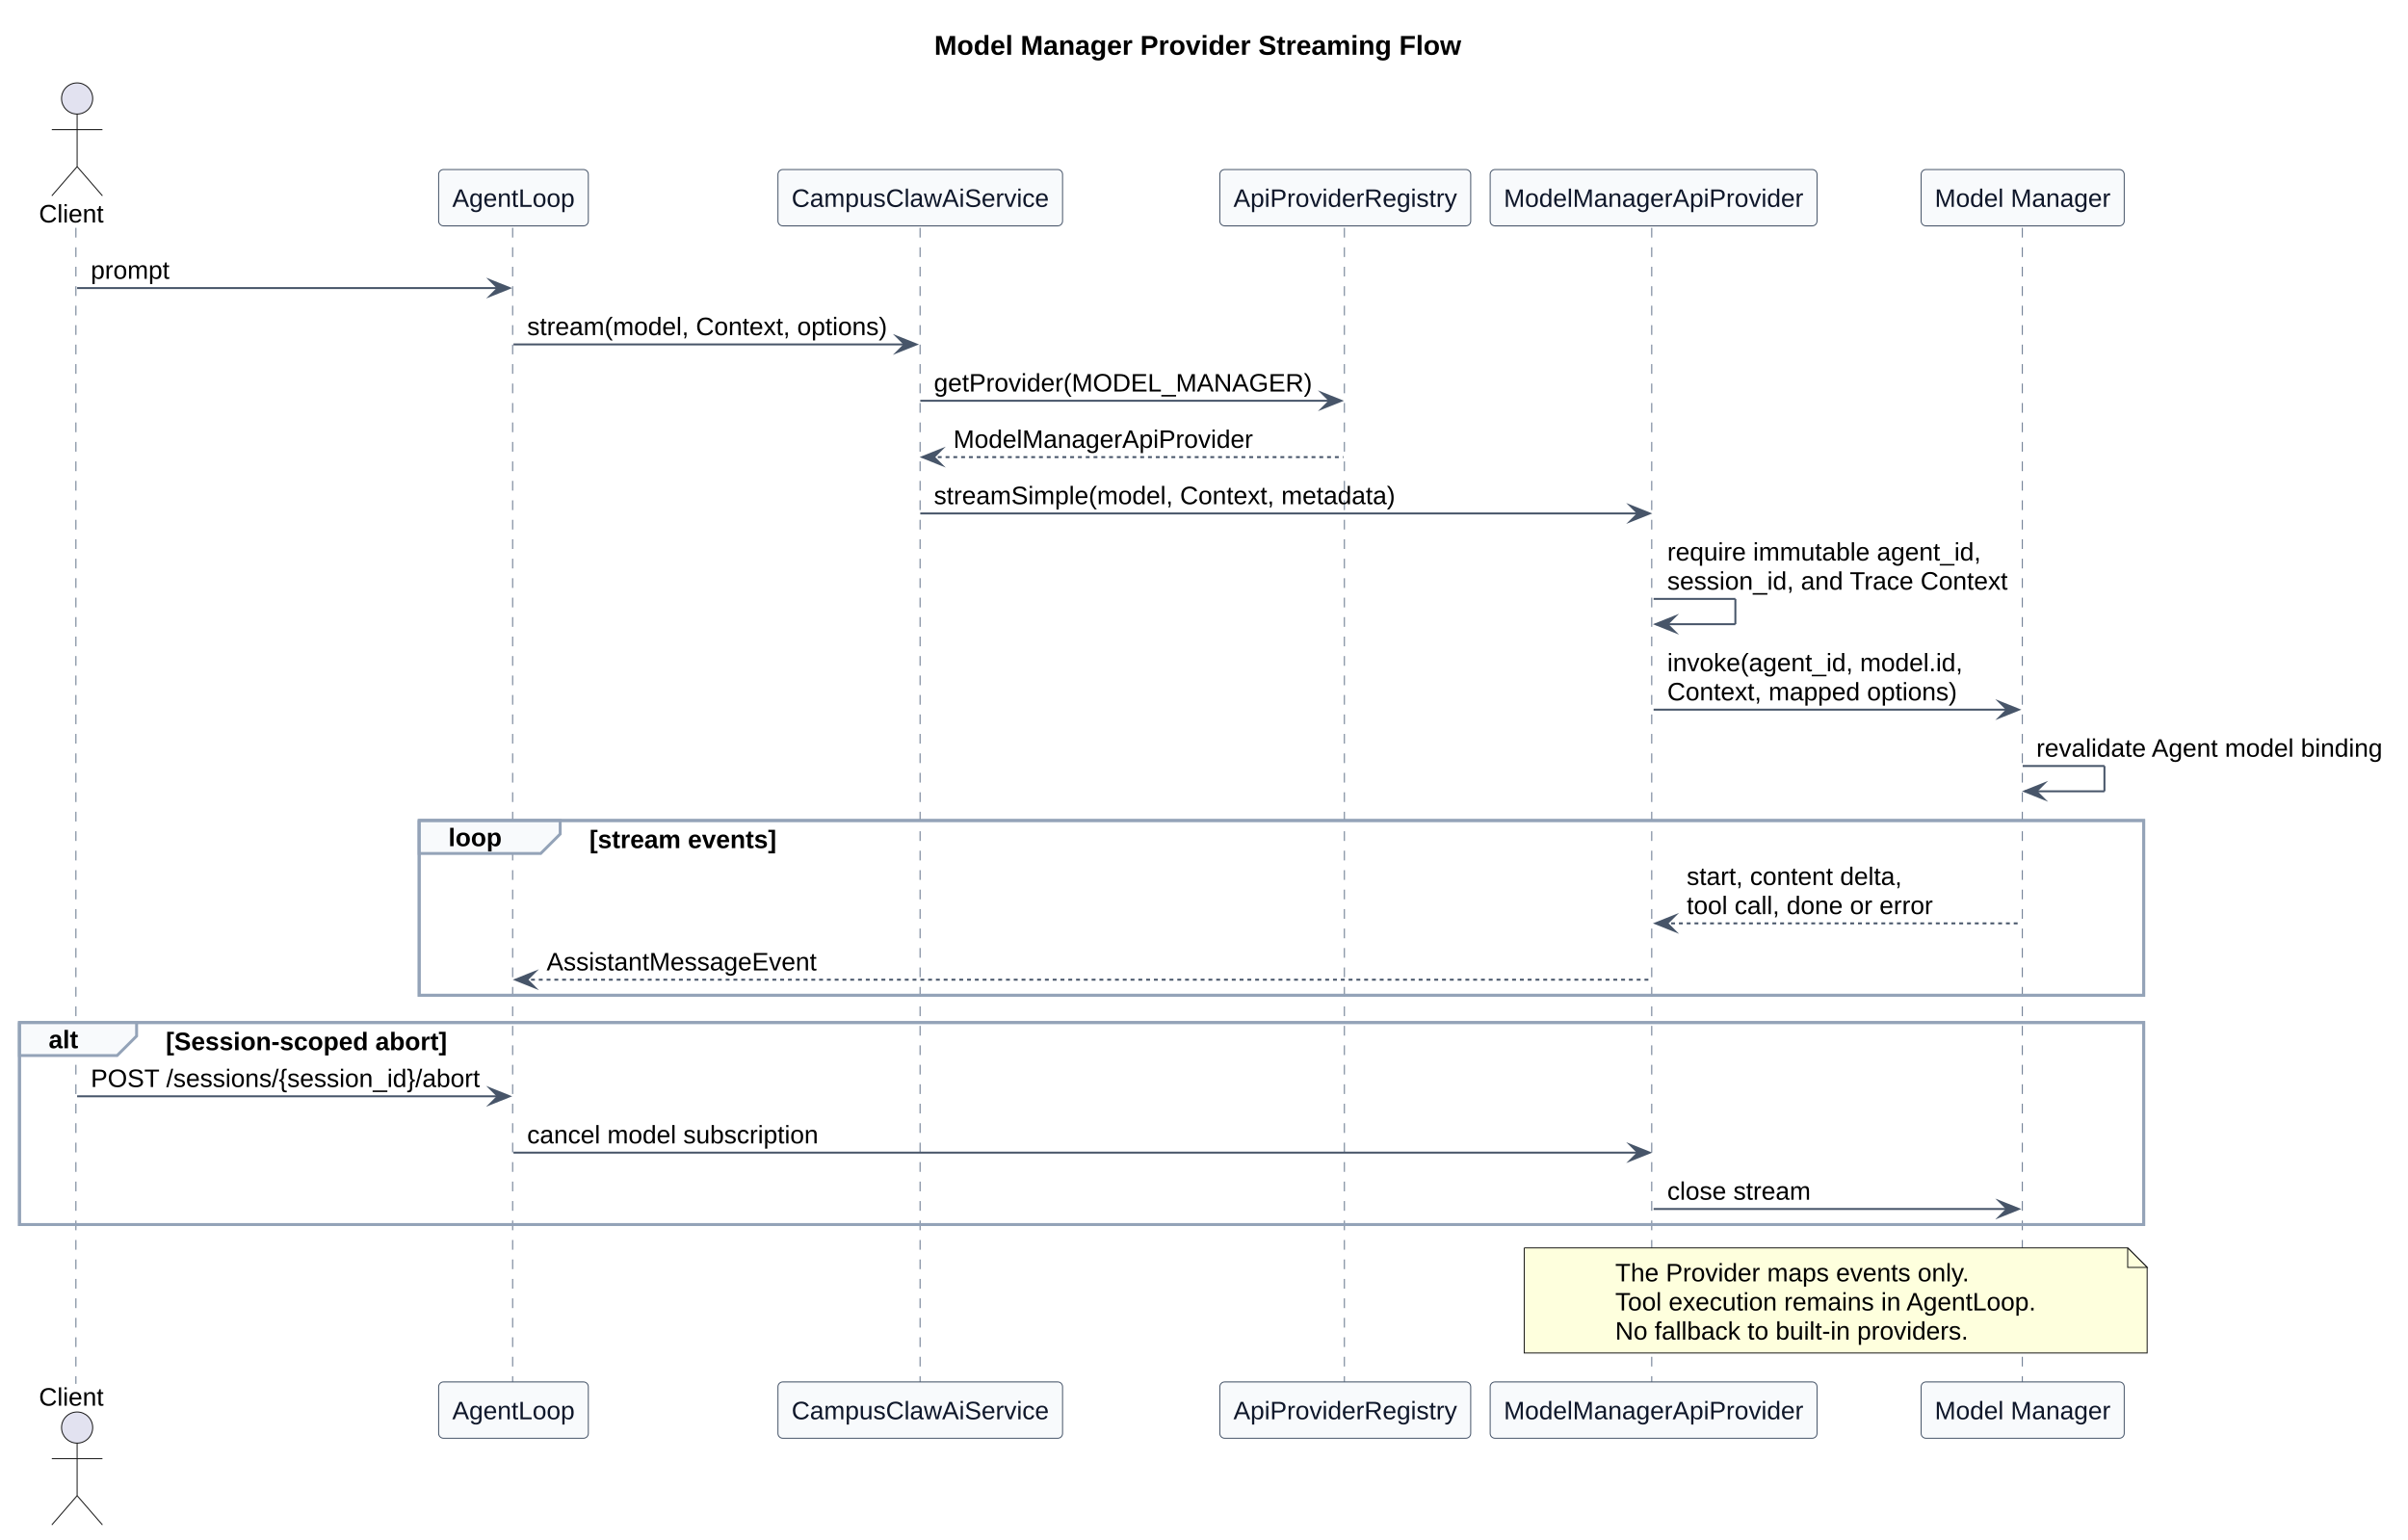
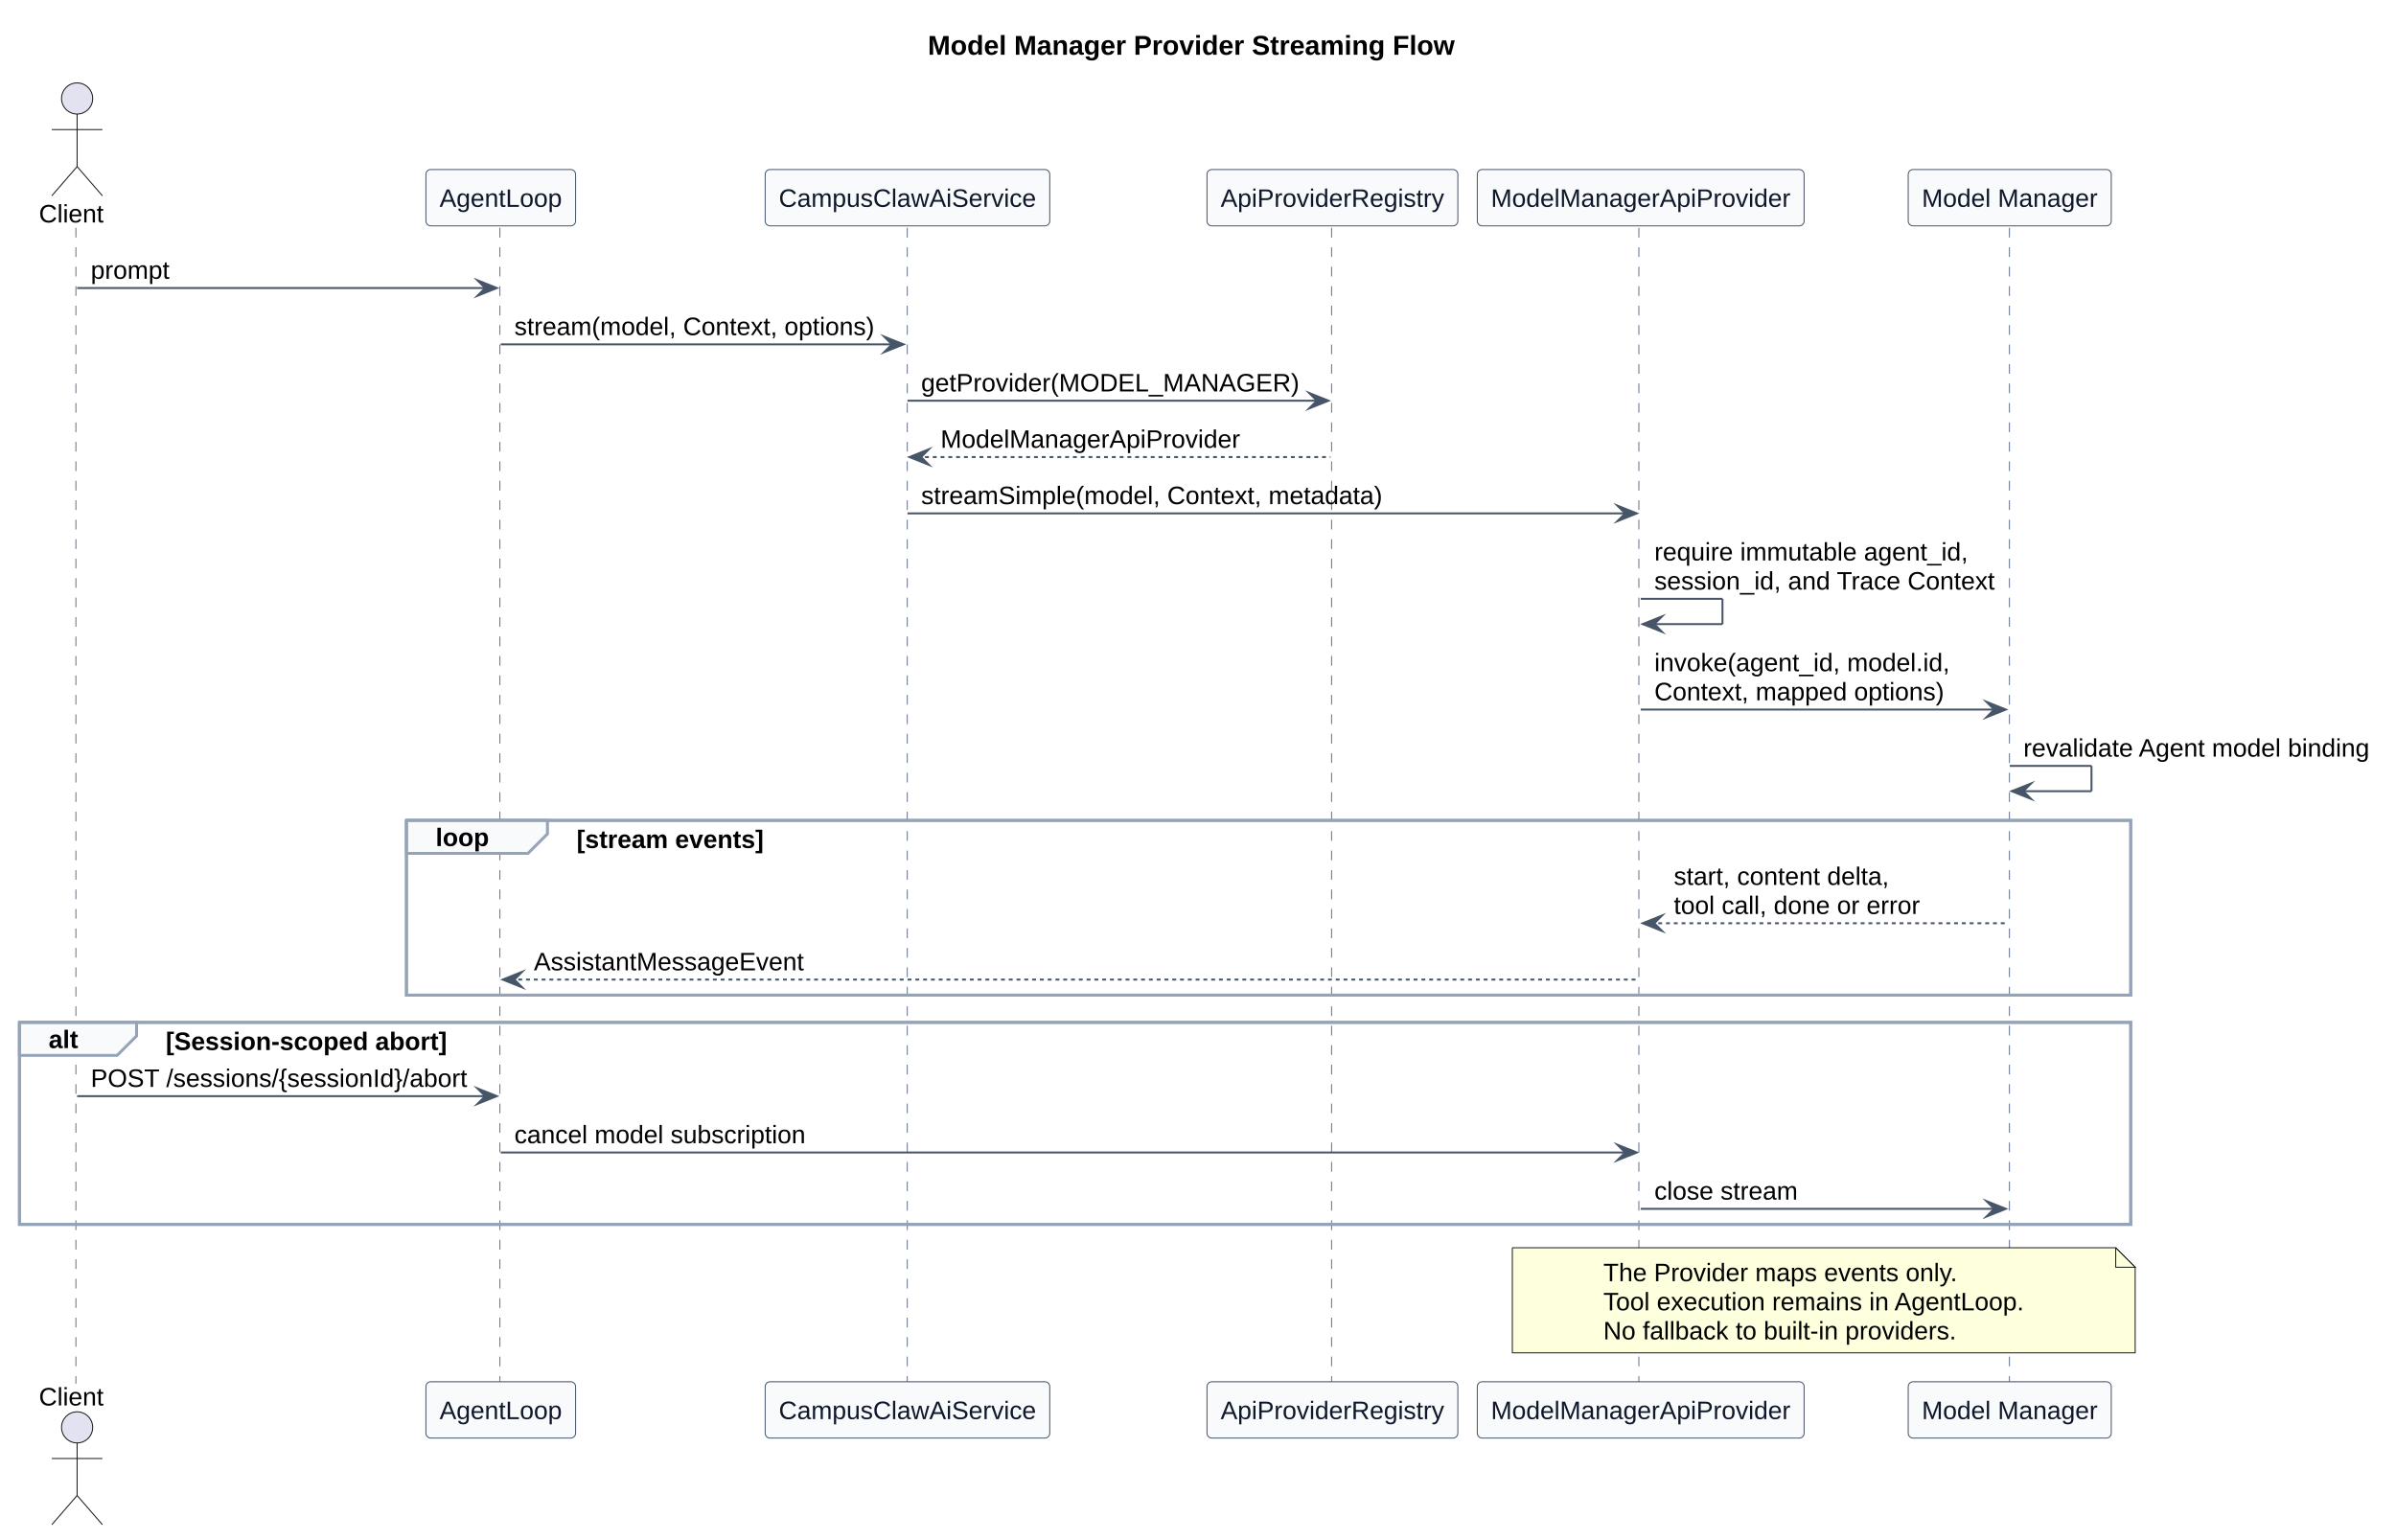
- <svg xmlns="http://www.w3.org/2000/svg" contentStyleType="text/css" data-diagram-type="SEQUENCE" height="791px" preserveAspectRatio="none" style="width:1237px;height:791px;background:#FFFFFF;" version="1.1" viewBox="0 0 1237 791" width="1237px" zoomAndPan="magnify">
+ <svg xmlns="http://www.w3.org/2000/svg" contentStyleType="text/css" data-diagram-type="SEQUENCE" height="791px" preserveAspectRatio="none" style="width:1231px;height:791px;background:#FFFFFF;" version="1.1" viewBox="0 0 1231 791" width="1231px" zoomAndPan="magnify">
  <defs />
  <g>
    <g class="title" data-source-line="1">
-       <text fill="#000000" font-family="Arial" font-size="14" font-weight="700" lengthAdjust="spacing" textLength="270.717" x="479.925" y="28.132">Model Manager Provider Streaming Flow</text>
+       <text fill="#000000" font-family="Arial" font-size="14" font-weight="700" lengthAdjust="spacing" textLength="270.717" x="476.672" y="28.132">Model Manager Provider Streaming Flow</text>
    </g>
-     <rect fill="none" height="89.795" style="stroke:#94A3B8;stroke-width:1.5;" width="885.889" x="215.333" y="421.535" />
-     <rect fill="none" height="103.795" style="stroke:#94A3B8;stroke-width:1.5;" width="1091.222" x="10" y="525.33" />
+     <rect fill="none" height="89.795" style="stroke:#94A3B8;stroke-width:1.5;" width="885.889" x="208.826" y="421.535" />
+     <rect fill="none" height="103.795" style="stroke:#94A3B8;stroke-width:1.5;" width="1084.715" x="10" y="525.33" />
    <g class="participant-lifeline" data-entity-uid="part1" data-qualified-name="Client" data-source-line="30" id="part1-lifeline">
      <g>
        <rect fill="#000000" fill-opacity="0" height="593.923" width="8" x="35.618" y="117.047" />
        <line style="stroke:#64748B;stroke-width:0.5;stroke-dasharray:5,5;" x1="39" x2="39" y1="117.047" y2="710.971" />
      </g>
    </g>
    <g class="participant-lifeline" data-entity-uid="part2" data-qualified-name="Loop" data-source-line="31" id="part2-lifeline">
      <g>
-         <rect fill="#000000" fill-opacity="0" height="593.923" width="8" x="259.779" y="117.047" />
-         <line style="stroke:#64748B;stroke-width:0.5;stroke-dasharray:5,5;" x1="263.332" x2="263.332" y1="117.047" y2="710.971" />
+         <rect fill="#000000" fill-opacity="0" height="593.923" width="8" x="253.273" y="117.047" />
+         <line style="stroke:#64748B;stroke-width:0.5;stroke-dasharray:5,5;" x1="256.826" x2="256.826" y1="117.047" y2="710.971" />
      </g>
    </g>
    <g class="participant-lifeline" data-entity-uid="part3" data-qualified-name="AiService" data-source-line="32" id="part3-lifeline">
      <g>
-         <rect fill="#000000" fill-opacity="0" height="593.923" width="8" x="468.743" y="117.047" />
-         <line style="stroke:#64748B;stroke-width:0.5;stroke-dasharray:5,5;" x1="472.639" x2="472.639" y1="117.047" y2="710.971" />
+         <rect fill="#000000" fill-opacity="0" height="593.923" width="8" x="462.237" y="117.047" />
+         <line style="stroke:#64748B;stroke-width:0.5;stroke-dasharray:5,5;" x1="466.132" x2="466.132" y1="117.047" y2="710.971" />
      </g>
    </g>
    <g class="participant-lifeline" data-entity-uid="part4" data-qualified-name="Registry" data-source-line="33" id="part4-lifeline">
      <g>
-         <rect fill="#000000" fill-opacity="0" height="593.923" width="8" x="687.07" y="117.047" />
-         <line style="stroke:#64748B;stroke-width:0.5;stroke-dasharray:5,5;" x1="690.634" x2="690.634" y1="117.047" y2="710.971" />
+         <rect fill="#000000" fill-opacity="0" height="593.923" width="8" x="680.564" y="117.047" />
+         <line style="stroke:#64748B;stroke-width:0.5;stroke-dasharray:5,5;" x1="684.127" x2="684.127" y1="117.047" y2="710.971" />
      </g>
    </g>
    <g class="participant-lifeline" data-entity-uid="part5" data-qualified-name="Provider" data-source-line="34" id="part5-lifeline">
      <g>
-         <rect fill="#000000" fill-opacity="0" height="593.923" width="8" x="845.463" y="117.047" />
-         <line style="stroke:#64748B;stroke-width:0.5;stroke-dasharray:5,5;" x1="848.507" x2="848.507" y1="117.047" y2="710.971" />
+         <rect fill="#000000" fill-opacity="0" height="593.923" width="8" x="838.957" y="117.047" />
+         <line style="stroke:#64748B;stroke-width:0.5;stroke-dasharray:5,5;" x1="842.001" x2="842.001" y1="117.047" y2="710.971" />
      </g>
    </g>
    <g class="participant-lifeline" data-entity-uid="part6" data-qualified-name="ModelManager" data-source-line="35" id="part6-lifeline">
      <g>
-         <rect fill="#000000" fill-opacity="0" height="593.923" width="8" x="1035.058" y="117.047" />
-         <line style="stroke:#64748B;stroke-width:0.5;stroke-dasharray:5,5;" x1="1038.895" x2="1038.895" y1="117.047" y2="710.971" />
+         <rect fill="#000000" fill-opacity="0" height="593.923" width="8" x="1028.552" y="117.047" />
+         <line style="stroke:#64748B;stroke-width:0.5;stroke-dasharray:5,5;" x1="1032.388" x2="1032.388" y1="117.047" y2="710.971" />
      </g>
    </g>
    <g class="participant participant-head" data-entity-uid="part1" data-qualified-name="Client" data-source-line="30" id="part1-head">
      <text fill="#000000" font-family="Arial" font-size="13" lengthAdjust="spacing" textLength="33.236" x="20" y="114.293">Client</text>
      <ellipse cx="39.618" cy="50.599" fill="#E2E2F0" rx="8" ry="8" style="stroke:#181818;stroke-width:0.5;" />
      <path d="M39.618,58.599 L39.618,85.599 M26.618,66.599 L52.618,66.599 M39.618,85.599 L26.618,100.599 M39.618,85.599 L52.618,100.599" fill="none" style="stroke:#181818;stroke-width:0.5;" />
    </g>
    <g class="participant participant-tail" data-entity-uid="part1" data-qualified-name="Client" data-source-line="30" id="part1-tail">
      <text fill="#000000" font-family="Arial" font-size="13" lengthAdjust="spacing" textLength="33.236" x="20" y="722.165">Client</text>
      <ellipse cx="39.618" cy="733.419" fill="#E2E2F0" rx="8" ry="8" style="stroke:#181818;stroke-width:0.5;" />
      <path d="M39.618,741.419 L39.618,768.419 M26.618,749.419 L52.618,749.419 M39.618,768.419 L26.618,783.419 M39.618,768.419 L52.618,783.419" fill="none" style="stroke:#181818;stroke-width:0.5;" />
    </g>
    <g class="participant participant-head" data-entity-uid="part2" data-qualified-name="Loop" data-source-line="31" id="part2-head">
-       <rect fill="#F8FAFC" height="28.949" rx="2.5" ry="2.5" style="stroke:#475569;stroke-width:0.5;" width="76.893" x="225.333" y="87.099" />
-       <text fill="#0F172A" font-family="Arial" font-size="13" lengthAdjust="spacing" textLength="62.893" x="232.333" y="106.293">AgentLoop</text>
+       <rect fill="#F8FAFC" height="28.949" rx="2.5" ry="2.5" style="stroke:#475569;stroke-width:0.5;" width="76.893" x="218.826" y="87.099" />
+       <text fill="#0F172A" font-family="Arial" font-size="13" lengthAdjust="spacing" textLength="62.893" x="225.826" y="106.293">AgentLoop</text>
    </g>
    <g class="participant participant-tail" data-entity-uid="part2" data-qualified-name="Loop" data-source-line="31" id="part2-tail">
-       <rect fill="#F8FAFC" height="28.949" rx="2.5" ry="2.5" style="stroke:#475569;stroke-width:0.5;" width="76.893" x="225.333" y="709.971" />
-       <text fill="#0F172A" font-family="Arial" font-size="13" lengthAdjust="spacing" textLength="62.893" x="232.333" y="729.165">AgentLoop</text>
+       <rect fill="#F8FAFC" height="28.949" rx="2.5" ry="2.5" style="stroke:#475569;stroke-width:0.5;" width="76.893" x="218.826" y="709.971" />
+       <text fill="#0F172A" font-family="Arial" font-size="13" lengthAdjust="spacing" textLength="62.893" x="225.826" y="729.165">AgentLoop</text>
    </g>
    <g class="participant participant-head" data-entity-uid="part3" data-qualified-name="AiService" data-source-line="32" id="part3-head">
-       <rect fill="#F8FAFC" height="28.949" rx="2.5" ry="2.5" style="stroke:#475569;stroke-width:0.5;" width="146.209" x="399.639" y="87.099" />
-       <text fill="#0F172A" font-family="Arial" font-size="13" lengthAdjust="spacing" textLength="132.209" x="406.639" y="106.293">CampusClawAiService</text>
+       <rect fill="#F8FAFC" height="28.949" rx="2.5" ry="2.5" style="stroke:#475569;stroke-width:0.5;" width="146.209" x="393.132" y="87.099" />
+       <text fill="#0F172A" font-family="Arial" font-size="13" lengthAdjust="spacing" textLength="132.209" x="400.132" y="106.293">CampusClawAiService</text>
    </g>
    <g class="participant participant-tail" data-entity-uid="part3" data-qualified-name="AiService" data-source-line="32" id="part3-tail">
-       <rect fill="#F8FAFC" height="28.949" rx="2.5" ry="2.5" style="stroke:#475569;stroke-width:0.5;" width="146.209" x="399.639" y="709.971" />
-       <text fill="#0F172A" font-family="Arial" font-size="13" lengthAdjust="spacing" textLength="132.209" x="406.639" y="729.165">CampusClawAiService</text>
+       <rect fill="#F8FAFC" height="28.949" rx="2.5" ry="2.5" style="stroke:#475569;stroke-width:0.5;" width="146.209" x="393.132" y="709.971" />
+       <text fill="#0F172A" font-family="Arial" font-size="13" lengthAdjust="spacing" textLength="132.209" x="400.132" y="729.165">CampusClawAiService</text>
    </g>
    <g class="participant participant-head" data-entity-uid="part4" data-qualified-name="Registry" data-source-line="33" id="part4-head">
-       <rect fill="#F8FAFC" height="28.949" rx="2.5" ry="2.5" style="stroke:#475569;stroke-width:0.5;" width="128.874" x="626.634" y="87.099" />
-       <text fill="#0F172A" font-family="Arial" font-size="13" lengthAdjust="spacing" textLength="114.874" x="633.634" y="106.293">ApiProviderRegistry</text>
+       <rect fill="#F8FAFC" height="28.949" rx="2.5" ry="2.5" style="stroke:#475569;stroke-width:0.5;" width="128.874" x="620.127" y="87.099" />
+       <text fill="#0F172A" font-family="Arial" font-size="13" lengthAdjust="spacing" textLength="114.874" x="627.127" y="106.293">ApiProviderRegistry</text>
    </g>
    <g class="participant participant-tail" data-entity-uid="part4" data-qualified-name="Registry" data-source-line="33" id="part4-tail">
-       <rect fill="#F8FAFC" height="28.949" rx="2.5" ry="2.5" style="stroke:#475569;stroke-width:0.5;" width="128.874" x="626.634" y="709.971" />
-       <text fill="#0F172A" font-family="Arial" font-size="13" lengthAdjust="spacing" textLength="114.874" x="633.634" y="729.165">ApiProviderRegistry</text>
+       <rect fill="#F8FAFC" height="28.949" rx="2.5" ry="2.5" style="stroke:#475569;stroke-width:0.5;" width="128.874" x="620.127" y="709.971" />
+       <text fill="#0F172A" font-family="Arial" font-size="13" lengthAdjust="spacing" textLength="114.874" x="627.127" y="729.165">ApiProviderRegistry</text>
    </g>
    <g class="participant participant-head" data-entity-uid="part5" data-qualified-name="Provider" data-source-line="34" id="part5-head">
-       <rect fill="#F8FAFC" height="28.949" rx="2.5" ry="2.5" style="stroke:#475569;stroke-width:0.5;" width="167.912" x="765.507" y="87.099" />
-       <text fill="#0F172A" font-family="Arial" font-size="13" lengthAdjust="spacing" textLength="153.912" x="772.507" y="106.293">ModelManagerApiProvider</text>
+       <rect fill="#F8FAFC" height="28.949" rx="2.5" ry="2.5" style="stroke:#475569;stroke-width:0.5;" width="167.912" x="759.001" y="87.099" />
+       <text fill="#0F172A" font-family="Arial" font-size="13" lengthAdjust="spacing" textLength="153.912" x="766.001" y="106.293">ModelManagerApiProvider</text>
    </g>
    <g class="participant participant-tail" data-entity-uid="part5" data-qualified-name="Provider" data-source-line="34" id="part5-tail">
-       <rect fill="#F8FAFC" height="28.949" rx="2.5" ry="2.5" style="stroke:#475569;stroke-width:0.5;" width="167.912" x="765.507" y="709.971" />
-       <text fill="#0F172A" font-family="Arial" font-size="13" lengthAdjust="spacing" textLength="153.912" x="772.507" y="729.165">ModelManagerApiProvider</text>
+       <rect fill="#F8FAFC" height="28.949" rx="2.5" ry="2.5" style="stroke:#475569;stroke-width:0.5;" width="167.912" x="759.001" y="709.971" />
+       <text fill="#0F172A" font-family="Arial" font-size="13" lengthAdjust="spacing" textLength="153.912" x="766.001" y="729.165">ModelManagerApiProvider</text>
    </g>
    <g class="participant participant-head" data-entity-uid="part6" data-qualified-name="ModelManager" data-source-line="35" id="part6-head">
-       <rect fill="#F8FAFC" height="28.949" rx="2.5" ry="2.5" style="stroke:#475569;stroke-width:0.5;" width="104.327" x="986.894" y="87.099" />
-       <text fill="#0F172A" font-family="Arial" font-size="13" lengthAdjust="spacing" textLength="90.327" x="993.894" y="106.293">Model Manager</text>
+       <rect fill="#F8FAFC" height="28.949" rx="2.5" ry="2.5" style="stroke:#475569;stroke-width:0.5;" width="104.327" x="980.388" y="87.099" />
+       <text fill="#0F172A" font-family="Arial" font-size="13" lengthAdjust="spacing" textLength="90.327" x="987.388" y="106.293">Model Manager</text>
    </g>
    <g class="participant participant-tail" data-entity-uid="part6" data-qualified-name="ModelManager" data-source-line="35" id="part6-tail">
-       <rect fill="#F8FAFC" height="28.949" rx="2.5" ry="2.5" style="stroke:#475569;stroke-width:0.5;" width="104.327" x="986.894" y="709.971" />
-       <text fill="#0F172A" font-family="Arial" font-size="13" lengthAdjust="spacing" textLength="90.327" x="993.894" y="729.165">Model Manager</text>
+       <rect fill="#F8FAFC" height="28.949" rx="2.5" ry="2.5" style="stroke:#475569;stroke-width:0.5;" width="104.327" x="980.388" y="709.971" />
+       <text fill="#0F172A" font-family="Arial" font-size="13" lengthAdjust="spacing" textLength="90.327" x="987.388" y="729.165">Model Manager</text>
    </g>
    <g class="message" data-entity-1="part1" data-entity-2="part2" data-source-line="37" id="msg1">
-       <polygon fill="#475569" points="251.779,143.996,261.779,147.996,251.779,151.996,255.779,147.996" style="stroke:#475569;stroke-width:1;stroke-linejoin:miter;stroke-miterlimit:10;" />
-       <line style="stroke:#475569;stroke-width:1;" x1="39.618" x2="257.779" y1="147.996" y2="147.996" />
+       <polygon fill="#475569" points="245.273,143.996,255.273,147.996,245.273,151.996,249.273,147.996" style="stroke:#475569;stroke-width:1;stroke-linejoin:miter;stroke-miterlimit:10;" />
+       <line style="stroke:#475569;stroke-width:1;" x1="39.618" x2="251.273" y1="147.996" y2="147.996" />
      <text fill="#000000" font-family="Arial" font-size="13" lengthAdjust="spacing" textLength="40.46" x="46.618" y="143.241">prompt</text>
    </g>
    <g class="message" data-entity-1="part2" data-entity-2="part3" data-source-line="38" id="msg2">
-       <polygon fill="#475569" points="460.743,172.945,470.743,176.945,460.743,180.945,464.743,176.945" style="stroke:#475569;stroke-width:1;stroke-linejoin:miter;stroke-miterlimit:10;" />
-       <line style="stroke:#475569;stroke-width:1;" x1="263.779" x2="466.743" y1="176.945" y2="176.945" />
-       <text fill="#000000" font-family="Arial" font-size="13" lengthAdjust="spacing" textLength="184.964" x="270.779" y="172.19">stream(model, Context, options)</text>
+       <polygon fill="#475569" points="454.237,172.945,464.237,176.945,454.237,180.945,458.237,176.945" style="stroke:#475569;stroke-width:1;stroke-linejoin:miter;stroke-miterlimit:10;" />
+       <line style="stroke:#475569;stroke-width:1;" x1="257.272" x2="460.237" y1="176.945" y2="176.945" />
+       <text fill="#000000" font-family="Arial" font-size="13" lengthAdjust="spacing" textLength="184.964" x="264.272" y="172.19">stream(model, Context, options)</text>
    </g>
    <g class="message" data-entity-1="part3" data-entity-2="part4" data-source-line="39" id="msg3">
-       <polygon fill="#475569" points="679.07,201.894,689.07,205.894,679.07,209.894,683.07,205.894" style="stroke:#475569;stroke-width:1;stroke-linejoin:miter;stroke-miterlimit:10;" />
-       <line style="stroke:#475569;stroke-width:1;" x1="472.743" x2="685.07" y1="205.894" y2="205.894" />
-       <text fill="#000000" font-family="Arial" font-size="13" lengthAdjust="spacing" textLength="194.327" x="479.743" y="201.139">getProvider(MODEL_MANAGER)</text>
+       <polygon fill="#475569" points="672.564,201.894,682.564,205.894,672.564,209.894,676.564,205.894" style="stroke:#475569;stroke-width:1;stroke-linejoin:miter;stroke-miterlimit:10;" />
+       <line style="stroke:#475569;stroke-width:1;" x1="466.237" x2="678.564" y1="205.894" y2="205.894" />
+       <text fill="#000000" font-family="Arial" font-size="13" lengthAdjust="spacing" textLength="194.327" x="473.237" y="201.139">getProvider(MODEL_MANAGER)</text>
    </g>
    <g class="message" data-entity-1="part4" data-entity-2="part3" data-source-line="40" id="msg4">
-       <polygon fill="#475569" points="483.743,230.842,473.743,234.842,483.743,238.842,479.743,234.842" style="stroke:#475569;stroke-width:1;stroke-linejoin:miter;stroke-miterlimit:10;" />
-       <line style="stroke:#475569;stroke-width:1;stroke-dasharray:2,2;" x1="477.743" x2="690.07" y1="234.842" y2="234.842" />
-       <text fill="#000000" font-family="Arial" font-size="13" lengthAdjust="spacing" textLength="153.912" x="489.743" y="230.087">ModelManagerApiProvider</text>
+       <polygon fill="#475569" points="477.237,230.842,467.237,234.842,477.237,238.842,473.237,234.842" style="stroke:#475569;stroke-width:1;stroke-linejoin:miter;stroke-miterlimit:10;" />
+       <line style="stroke:#475569;stroke-width:1;stroke-dasharray:2,2;" x1="471.237" x2="683.564" y1="234.842" y2="234.842" />
+       <text fill="#000000" font-family="Arial" font-size="13" lengthAdjust="spacing" textLength="153.912" x="483.237" y="230.087">ModelManagerApiProvider</text>
    </g>
    <g class="message" data-entity-1="part3" data-entity-2="part5" data-source-line="41" id="msg5">
-       <polygon fill="#475569" points="837.463,259.791,847.463,263.791,837.463,267.791,841.463,263.791" style="stroke:#475569;stroke-width:1;stroke-linejoin:miter;stroke-miterlimit:10;" />
-       <line style="stroke:#475569;stroke-width:1;" x1="472.743" x2="843.463" y1="263.791" y2="263.791" />
-       <text fill="#000000" font-family="Arial" font-size="13" lengthAdjust="spacing" textLength="236.983" x="479.743" y="259.036">streamSimple(model, Context, metadata)</text>
+       <polygon fill="#475569" points="830.957,259.791,840.957,263.791,830.957,267.791,834.957,263.791" style="stroke:#475569;stroke-width:1;stroke-linejoin:miter;stroke-miterlimit:10;" />
+       <line style="stroke:#475569;stroke-width:1;" x1="466.237" x2="836.957" y1="263.791" y2="263.791" />
+       <text fill="#000000" font-family="Arial" font-size="13" lengthAdjust="spacing" textLength="236.983" x="473.237" y="259.036">streamSimple(model, Context, metadata)</text>
    </g>
    <g class="message" data-entity-1="part5" data-entity-2="part5" data-source-line="42" id="msg6">
-       <line style="stroke:#475569;stroke-width:1;" x1="849.463" x2="891.463" y1="307.688" y2="307.688" />
-       <line style="stroke:#475569;stroke-width:1;" x1="891.463" x2="891.463" y1="307.688" y2="320.688" />
-       <line style="stroke:#475569;stroke-width:1;" x1="850.463" x2="891.463" y1="320.688" y2="320.688" />
-       <polygon fill="#475569" points="860.463,316.688,850.463,320.688,860.463,324.688,856.463,320.688" style="stroke:#475569;stroke-width:1;stroke-linejoin:miter;stroke-miterlimit:10;" />
-       <text fill="#000000" font-family="Arial" font-size="13" lengthAdjust="spacing" textLength="161.148" x="856.463" y="287.985">require immutable agent_id,</text>
-       <text fill="#000000" font-family="Arial" font-size="13" lengthAdjust="spacing" textLength="175.595" x="856.463" y="302.934">session_id, and Trace Context</text>
+       <line style="stroke:#475569;stroke-width:1;" x1="842.957" x2="884.957" y1="307.688" y2="307.688" />
+       <line style="stroke:#475569;stroke-width:1;" x1="884.957" x2="884.957" y1="307.688" y2="320.688" />
+       <line style="stroke:#475569;stroke-width:1;" x1="843.957" x2="884.957" y1="320.688" y2="320.688" />
+       <polygon fill="#475569" points="853.957,316.688,843.957,320.688,853.957,324.688,849.957,320.688" style="stroke:#475569;stroke-width:1;stroke-linejoin:miter;stroke-miterlimit:10;" />
+       <text fill="#000000" font-family="Arial" font-size="13" lengthAdjust="spacing" textLength="161.148" x="849.957" y="287.985">require immutable agent_id,</text>
+       <text fill="#000000" font-family="Arial" font-size="13" lengthAdjust="spacing" textLength="175.595" x="849.957" y="302.934">session_id, and Trace Context</text>
    </g>
    <g class="message" data-entity-1="part5" data-entity-2="part6" data-source-line="43" id="msg7">
-       <polygon fill="#475569" points="1027.058,360.586,1037.058,364.586,1027.058,368.586,1031.058,364.586" style="stroke:#475569;stroke-width:1;stroke-linejoin:miter;stroke-miterlimit:10;" />
-       <line style="stroke:#475569;stroke-width:1;" x1="849.463" x2="1033.058" y1="364.586" y2="364.586" />
-       <text fill="#000000" font-family="Arial" font-size="13" lengthAdjust="spacing" textLength="151.76" x="856.463" y="344.882">invoke(agent_id, model.id,</text>
-       <text fill="#000000" font-family="Arial" font-size="13" lengthAdjust="spacing" textLength="148.865" x="856.463" y="359.831">Context, mapped options)</text>
+       <polygon fill="#475569" points="1020.552,360.586,1030.552,364.586,1020.552,368.586,1024.552,364.586" style="stroke:#475569;stroke-width:1;stroke-linejoin:miter;stroke-miterlimit:10;" />
+       <line style="stroke:#475569;stroke-width:1;" x1="842.957" x2="1026.552" y1="364.586" y2="364.586" />
+       <text fill="#000000" font-family="Arial" font-size="13" lengthAdjust="spacing" textLength="151.76" x="849.957" y="344.882">invoke(agent_id, model.id,</text>
+       <text fill="#000000" font-family="Arial" font-size="13" lengthAdjust="spacing" textLength="148.865" x="849.957" y="359.831">Context, mapped options)</text>
    </g>
    <g class="message" data-entity-1="part6" data-entity-2="part6" data-source-line="44" id="msg8">
-       <line style="stroke:#475569;stroke-width:1;" x1="1039.058" x2="1081.058" y1="393.535" y2="393.535" />
-       <line style="stroke:#475569;stroke-width:1;" x1="1081.058" x2="1081.058" y1="393.535" y2="406.535" />
-       <line style="stroke:#475569;stroke-width:1;" x1="1040.058" x2="1081.058" y1="406.535" y2="406.535" />
-       <polygon fill="#475569" points="1050.058,402.535,1040.058,406.535,1050.058,410.535,1046.058,406.535" style="stroke:#475569;stroke-width:1;stroke-linejoin:miter;stroke-miterlimit:10;" />
-       <text fill="#000000" font-family="Arial" font-size="13" lengthAdjust="spacing" textLength="178.509" x="1046.058" y="388.78">revalidate Agent model binding</text>
+       <line style="stroke:#475569;stroke-width:1;" x1="1032.552" x2="1074.552" y1="393.535" y2="393.535" />
+       <line style="stroke:#475569;stroke-width:1;" x1="1074.552" x2="1074.552" y1="393.535" y2="406.535" />
+       <line style="stroke:#475569;stroke-width:1;" x1="1033.552" x2="1074.552" y1="406.535" y2="406.535" />
+       <polygon fill="#475569" points="1043.552,402.535,1033.552,406.535,1043.552,410.535,1039.552,406.535" style="stroke:#475569;stroke-width:1;stroke-linejoin:miter;stroke-miterlimit:10;" />
+       <text fill="#000000" font-family="Arial" font-size="13" lengthAdjust="spacing" textLength="178.509" x="1039.552" y="388.78">revalidate Agent model binding</text>
    </g>
-     <path d="M215.333,421.535 L287.767,421.535 L287.767,428.483 L277.767,438.483 L215.333,438.483 L215.333,421.535" fill="#F8FAFC" style="stroke:#94A3B8;stroke-width:1.5;" />
-     <rect fill="none" height="89.795" style="stroke:#94A3B8;stroke-width:1.5;" width="885.889" x="215.333" y="421.535" />
-     <text fill="#000000" font-family="Arial" font-size="13" font-weight="700" lengthAdjust="spacing" textLength="27.435" x="230.333" y="434.728">loop</text>
-     <text fill="#000000" font-family="Arial" font-size="13" font-weight="700" lengthAdjust="spacing" textLength="96.097" x="302.767" y="435.728">[stream events]</text>
+     <path d="M208.826,421.535 L281.261,421.535 L281.261,428.483 L271.261,438.483 L208.826,438.483 L208.826,421.535" fill="#F8FAFC" style="stroke:#94A3B8;stroke-width:1.5;" />
+     <rect fill="none" height="89.795" style="stroke:#94A3B8;stroke-width:1.5;" width="885.889" x="208.826" y="421.535" />
+     <text fill="#000000" font-family="Arial" font-size="13" font-weight="700" lengthAdjust="spacing" textLength="27.435" x="223.826" y="434.728">loop</text>
+     <text fill="#000000" font-family="Arial" font-size="13" font-weight="700" lengthAdjust="spacing" textLength="96.097" x="296.261" y="435.728">[stream events]</text>
    <g class="message" data-entity-1="part6" data-entity-2="part5" data-source-line="47" id="msg9">
-       <polygon fill="#475569" points="860.463,470.381,850.463,474.381,860.463,478.381,856.463,474.381" style="stroke:#475569;stroke-width:1;stroke-linejoin:miter;stroke-miterlimit:10;" />
-       <line style="stroke:#475569;stroke-width:1;stroke-dasharray:2,2;" x1="854.463" x2="1038.058" y1="474.381" y2="474.381" />
-       <text fill="#000000" font-family="Arial" font-size="13" lengthAdjust="spacing" textLength="110.564" x="866.463" y="454.677">start, content delta,</text>
-       <text fill="#000000" font-family="Arial" font-size="13" lengthAdjust="spacing" textLength="126.452" x="866.463" y="469.626">tool call, done or error</text>
+       <polygon fill="#475569" points="853.957,470.381,843.957,474.381,853.957,478.381,849.957,474.381" style="stroke:#475569;stroke-width:1;stroke-linejoin:miter;stroke-miterlimit:10;" />
+       <line style="stroke:#475569;stroke-width:1;stroke-dasharray:2,2;" x1="847.957" x2="1031.552" y1="474.381" y2="474.381" />
+       <text fill="#000000" font-family="Arial" font-size="13" lengthAdjust="spacing" textLength="110.564" x="859.957" y="454.677">start, content delta,</text>
+       <text fill="#000000" font-family="Arial" font-size="13" lengthAdjust="spacing" textLength="126.452" x="859.957" y="469.626">tool call, done or error</text>
    </g>
    <g class="message" data-entity-1="part5" data-entity-2="part2" data-source-line="48" id="msg10">
-       <polygon fill="#475569" points="274.779,499.33,264.779,503.33,274.779,507.33,270.779,503.33" style="stroke:#475569;stroke-width:1;stroke-linejoin:miter;stroke-miterlimit:10;" />
-       <line style="stroke:#475569;stroke-width:1;stroke-dasharray:2,2;" x1="268.779" x2="848.463" y1="503.33" y2="503.33" />
-       <text fill="#000000" font-family="Arial" font-size="13" lengthAdjust="spacing" textLength="138.734" x="280.779" y="498.575">AssistantMessageEvent</text>
+       <polygon fill="#475569" points="268.272,499.33,258.272,503.33,268.272,507.33,264.272,503.33" style="stroke:#475569;stroke-width:1;stroke-linejoin:miter;stroke-miterlimit:10;" />
+       <line style="stroke:#475569;stroke-width:1;stroke-dasharray:2,2;" x1="262.272" x2="841.957" y1="503.33" y2="503.33" />
+       <text fill="#000000" font-family="Arial" font-size="13" lengthAdjust="spacing" textLength="138.734" x="274.272" y="498.575">AssistantMessageEvent</text>
    </g>
    <path d="M10,525.33 L70.171,525.33 L70.171,532.278 L60.171,542.278 L10,542.278 L10,525.33" fill="#F8FAFC" style="stroke:#94A3B8;stroke-width:1.5;" />
-     <rect fill="none" height="103.795" style="stroke:#94A3B8;stroke-width:1.5;" width="1091.222" x="10" y="525.33" />
+     <rect fill="none" height="103.795" style="stroke:#94A3B8;stroke-width:1.5;" width="1084.715" x="10" y="525.33" />
    <text fill="#000000" font-family="Arial" font-size="13" font-weight="700" lengthAdjust="spacing" textLength="15.171" x="25" y="538.523">alt</text>
    <text fill="#000000" font-family="Arial" font-size="13" font-weight="700" lengthAdjust="spacing" textLength="144.466" x="85.171" y="539.523">[Session-scoped abort]</text>
    <g class="message" data-entity-1="part1" data-entity-2="part2" data-source-line="52" id="msg11">
-       <polygon fill="#475569" points="251.779,559.227,261.779,563.227,251.779,567.227,255.779,563.227" style="stroke:#475569;stroke-width:1;stroke-linejoin:miter;stroke-miterlimit:10;" />
-       <line style="stroke:#475569;stroke-width:1;" x1="39.618" x2="257.779" y1="563.227" y2="563.227" />
-       <text fill="#000000" font-family="Arial" font-size="13" lengthAdjust="spacing" textLength="200.161" x="46.618" y="558.472">POST /sessions/{session_id}/abort</text>
+       <polygon fill="#475569" points="245.273,559.227,255.273,563.227,245.273,567.227,249.273,563.227" style="stroke:#475569;stroke-width:1;stroke-linejoin:miter;stroke-miterlimit:10;" />
+       <line style="stroke:#475569;stroke-width:1;" x1="39.618" x2="251.273" y1="563.227" y2="563.227" />
+       <text fill="#000000" font-family="Arial" font-size="13" lengthAdjust="spacing" textLength="193.654" x="46.618" y="558.472">POST /sessions/{sessionId}/abort</text>
    </g>
    <g class="message" data-entity-1="part2" data-entity-2="part5" data-source-line="53" id="msg12">
-       <polygon fill="#475569" points="837.463,588.176,847.463,592.176,837.463,596.176,841.463,592.176" style="stroke:#475569;stroke-width:1;stroke-linejoin:miter;stroke-miterlimit:10;" />
-       <line style="stroke:#475569;stroke-width:1;" x1="263.779" x2="843.463" y1="592.176" y2="592.176" />
-       <text fill="#000000" font-family="Arial" font-size="13" lengthAdjust="spacing" textLength="149.576" x="270.779" y="587.421">cancel model subscription</text>
+       <polygon fill="#475569" points="830.957,588.176,840.957,592.176,830.957,596.176,834.957,592.176" style="stroke:#475569;stroke-width:1;stroke-linejoin:miter;stroke-miterlimit:10;" />
+       <line style="stroke:#475569;stroke-width:1;" x1="257.272" x2="836.957" y1="592.176" y2="592.176" />
+       <text fill="#000000" font-family="Arial" font-size="13" lengthAdjust="spacing" textLength="149.576" x="264.272" y="587.421">cancel model subscription</text>
    </g>
    <g class="message" data-entity-1="part5" data-entity-2="part6" data-source-line="54" id="msg13">
-       <polygon fill="#475569" points="1027.058,617.125,1037.058,621.125,1027.058,625.125,1031.058,621.125" style="stroke:#475569;stroke-width:1;stroke-linejoin:miter;stroke-miterlimit:10;" />
-       <line style="stroke:#475569;stroke-width:1;" x1="849.463" x2="1033.058" y1="621.125" y2="621.125" />
-       <text fill="#000000" font-family="Arial" font-size="13" lengthAdjust="spacing" textLength="73.69" x="856.463" y="616.37">close stream</text>
+       <polygon fill="#475569" points="1020.552,617.125,1030.552,621.125,1020.552,625.125,1024.552,621.125" style="stroke:#475569;stroke-width:1;stroke-linejoin:miter;stroke-miterlimit:10;" />
+       <line style="stroke:#475569;stroke-width:1;" x1="842.957" x2="1026.552" y1="621.125" y2="621.125" />
+       <text fill="#000000" font-family="Arial" font-size="13" lengthAdjust="spacing" textLength="73.69" x="849.957" y="616.37">close stream</text>
    </g>
-     <path d="M783,641.125 L783,695.125 L1103,695.125 L1103,651.125 L1093,641.125 L783,641.125" fill="#FEFFDD" style="stroke:#181818;stroke-width:0.5;" />
-     <path d="M1093,641.125 L1093,651.125 L1103,651.125 L1093,641.125" fill="#FEFFDD" style="stroke:#181818;stroke-width:0.5;" />
-     <text fill="#000000" font-family="Arial" font-size="13" lengthAdjust="spacing" textLength="182.806" x="829.735" y="658.318">The Provider maps events only.</text>
-     <text fill="#000000" font-family="Arial" font-size="13" lengthAdjust="spacing" textLength="218.245" x="829.735" y="673.267">Tool execution remains in AgentLoop.</text>
-     <text fill="#000000" font-family="Arial" font-size="13" lengthAdjust="spacing" textLength="181.359" x="829.735" y="688.216">No fallback to built-in providers.</text>
+     <path d="M777,641.125 L777,695.125 L1097,695.125 L1097,651.125 L1087,641.125 L777,641.125" fill="#FEFFDD" style="stroke:#181818;stroke-width:0.5;" />
+     <path d="M1087,641.125 L1087,651.125 L1097,651.125 L1087,641.125" fill="#FEFFDD" style="stroke:#181818;stroke-width:0.5;" />
+     <text fill="#000000" font-family="Arial" font-size="13" lengthAdjust="spacing" textLength="182.806" x="823.735" y="658.318">The Provider maps events only.</text>
+     <text fill="#000000" font-family="Arial" font-size="13" lengthAdjust="spacing" textLength="218.245" x="823.735" y="673.267">Tool execution remains in AgentLoop.</text>
+     <text fill="#000000" font-family="Arial" font-size="13" lengthAdjust="spacing" textLength="181.359" x="823.735" y="688.216">No fallback to built-in providers.</text>
  </g>
</svg>
